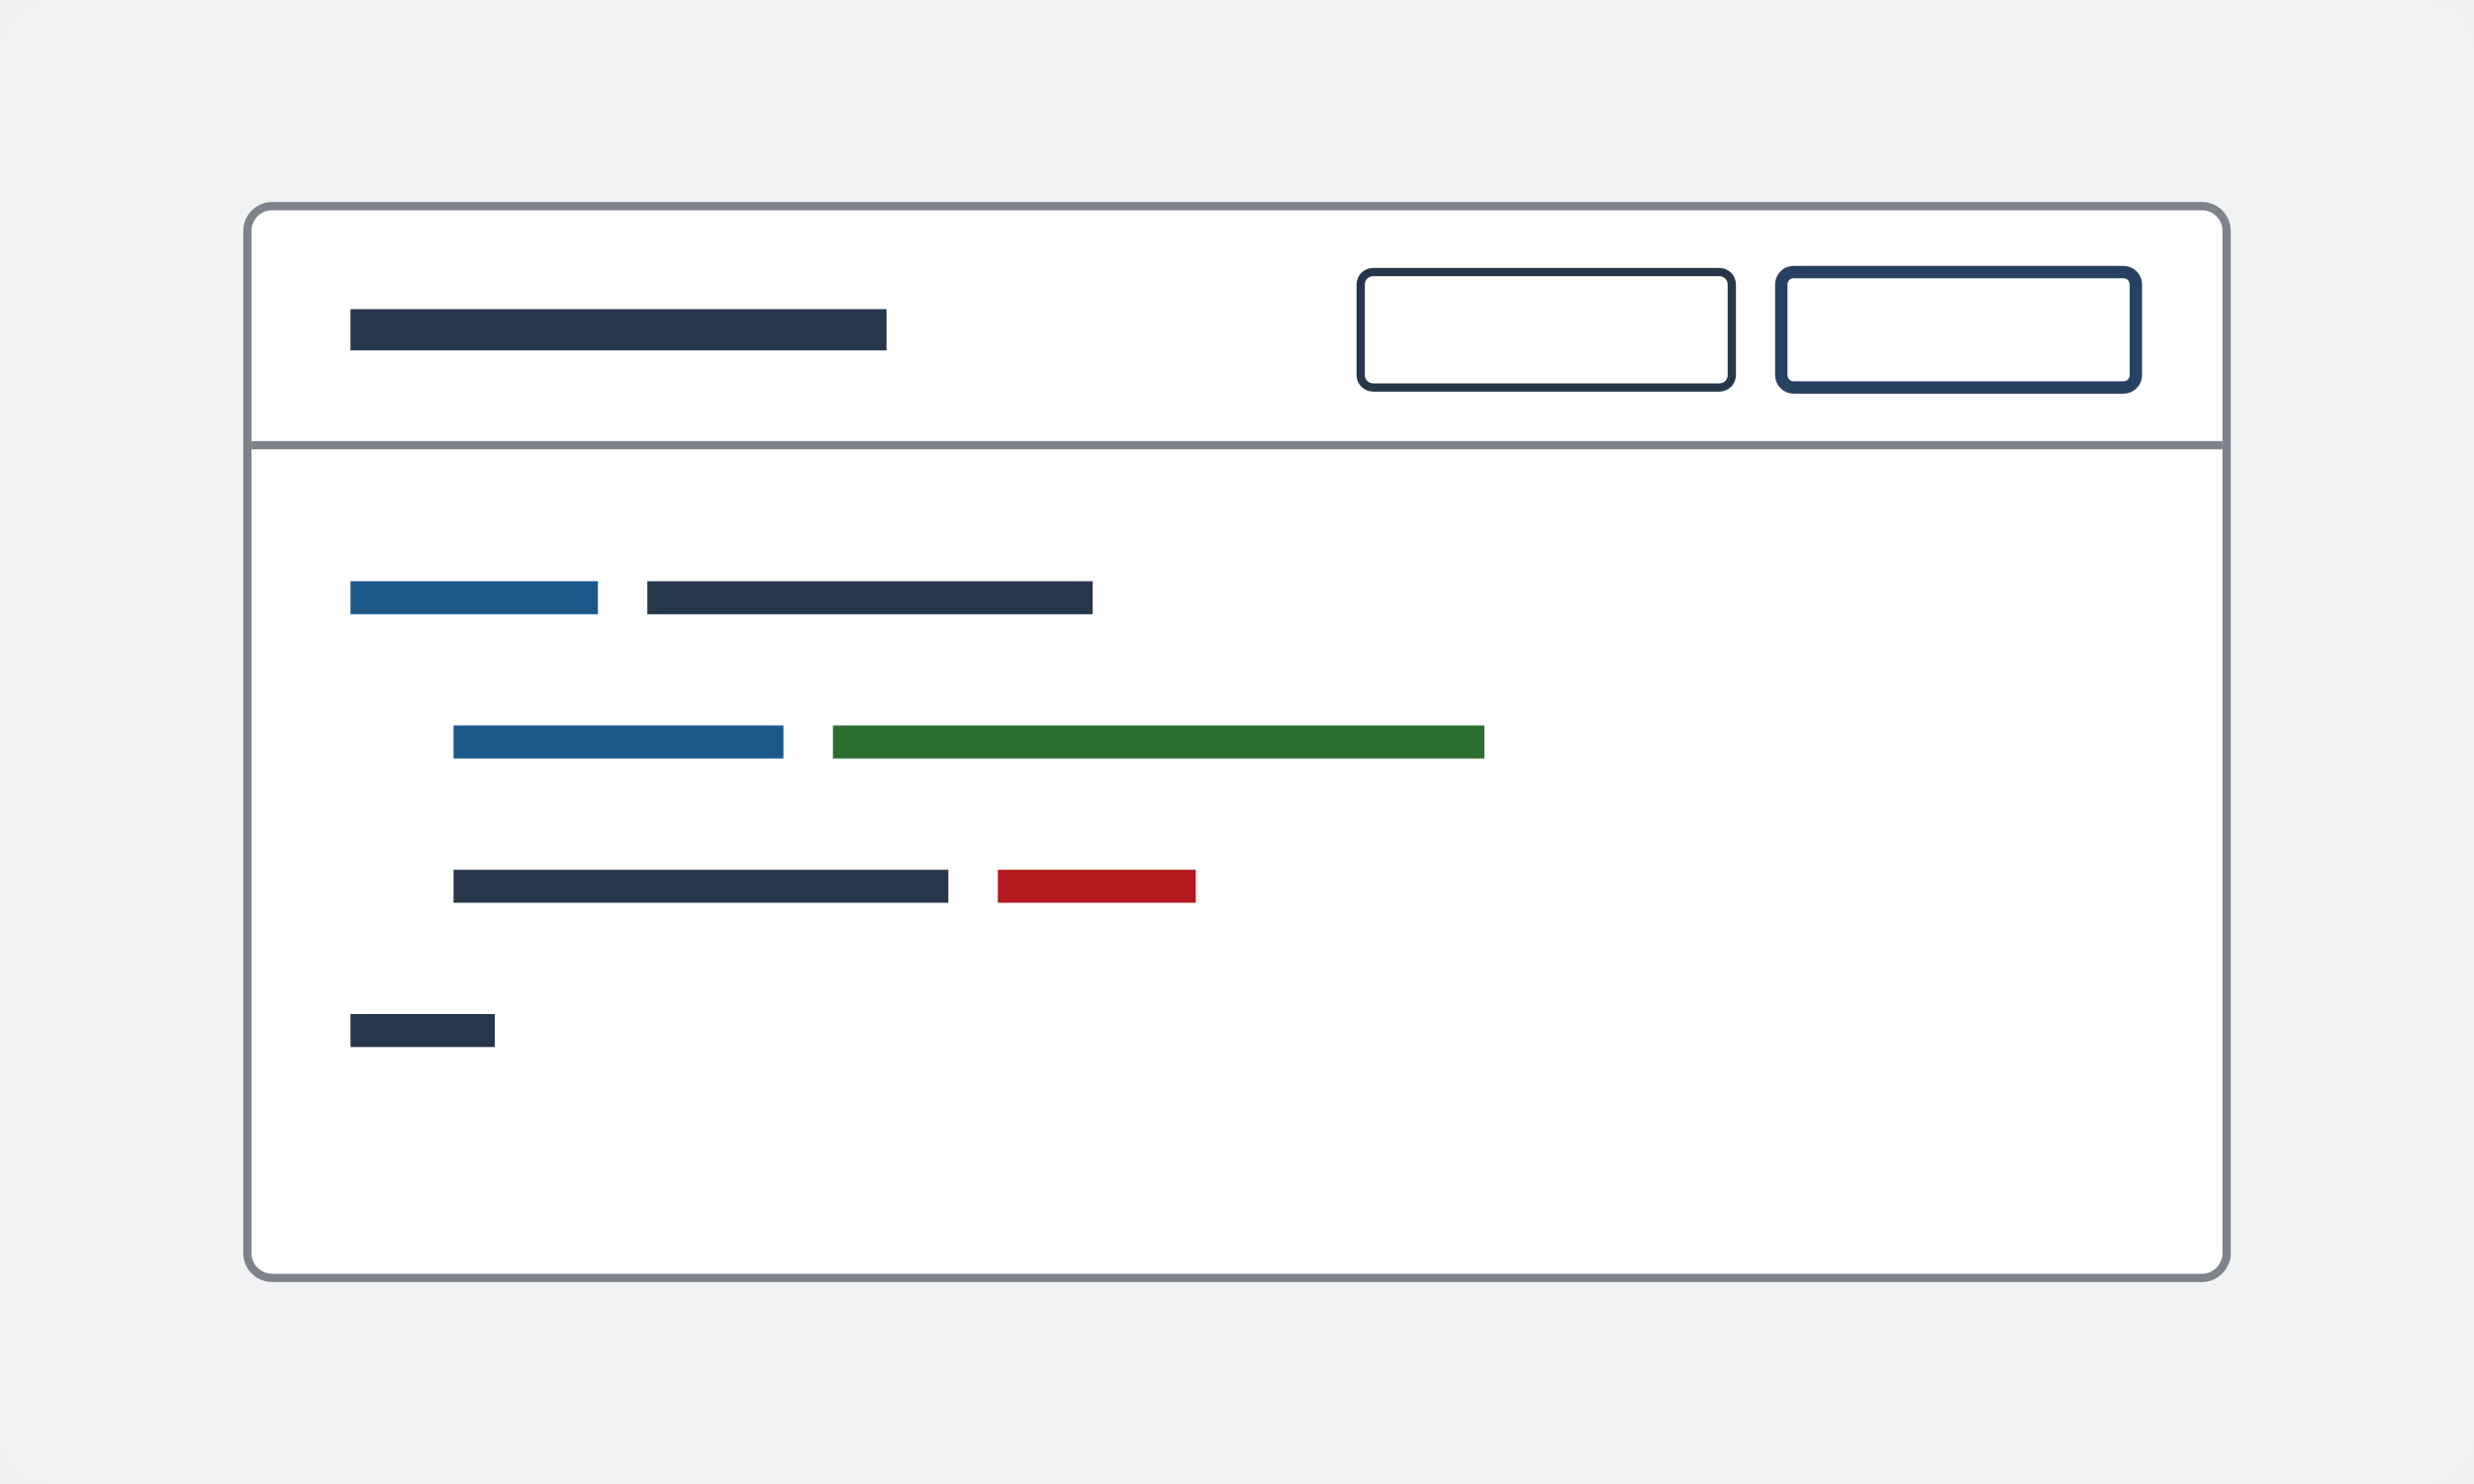
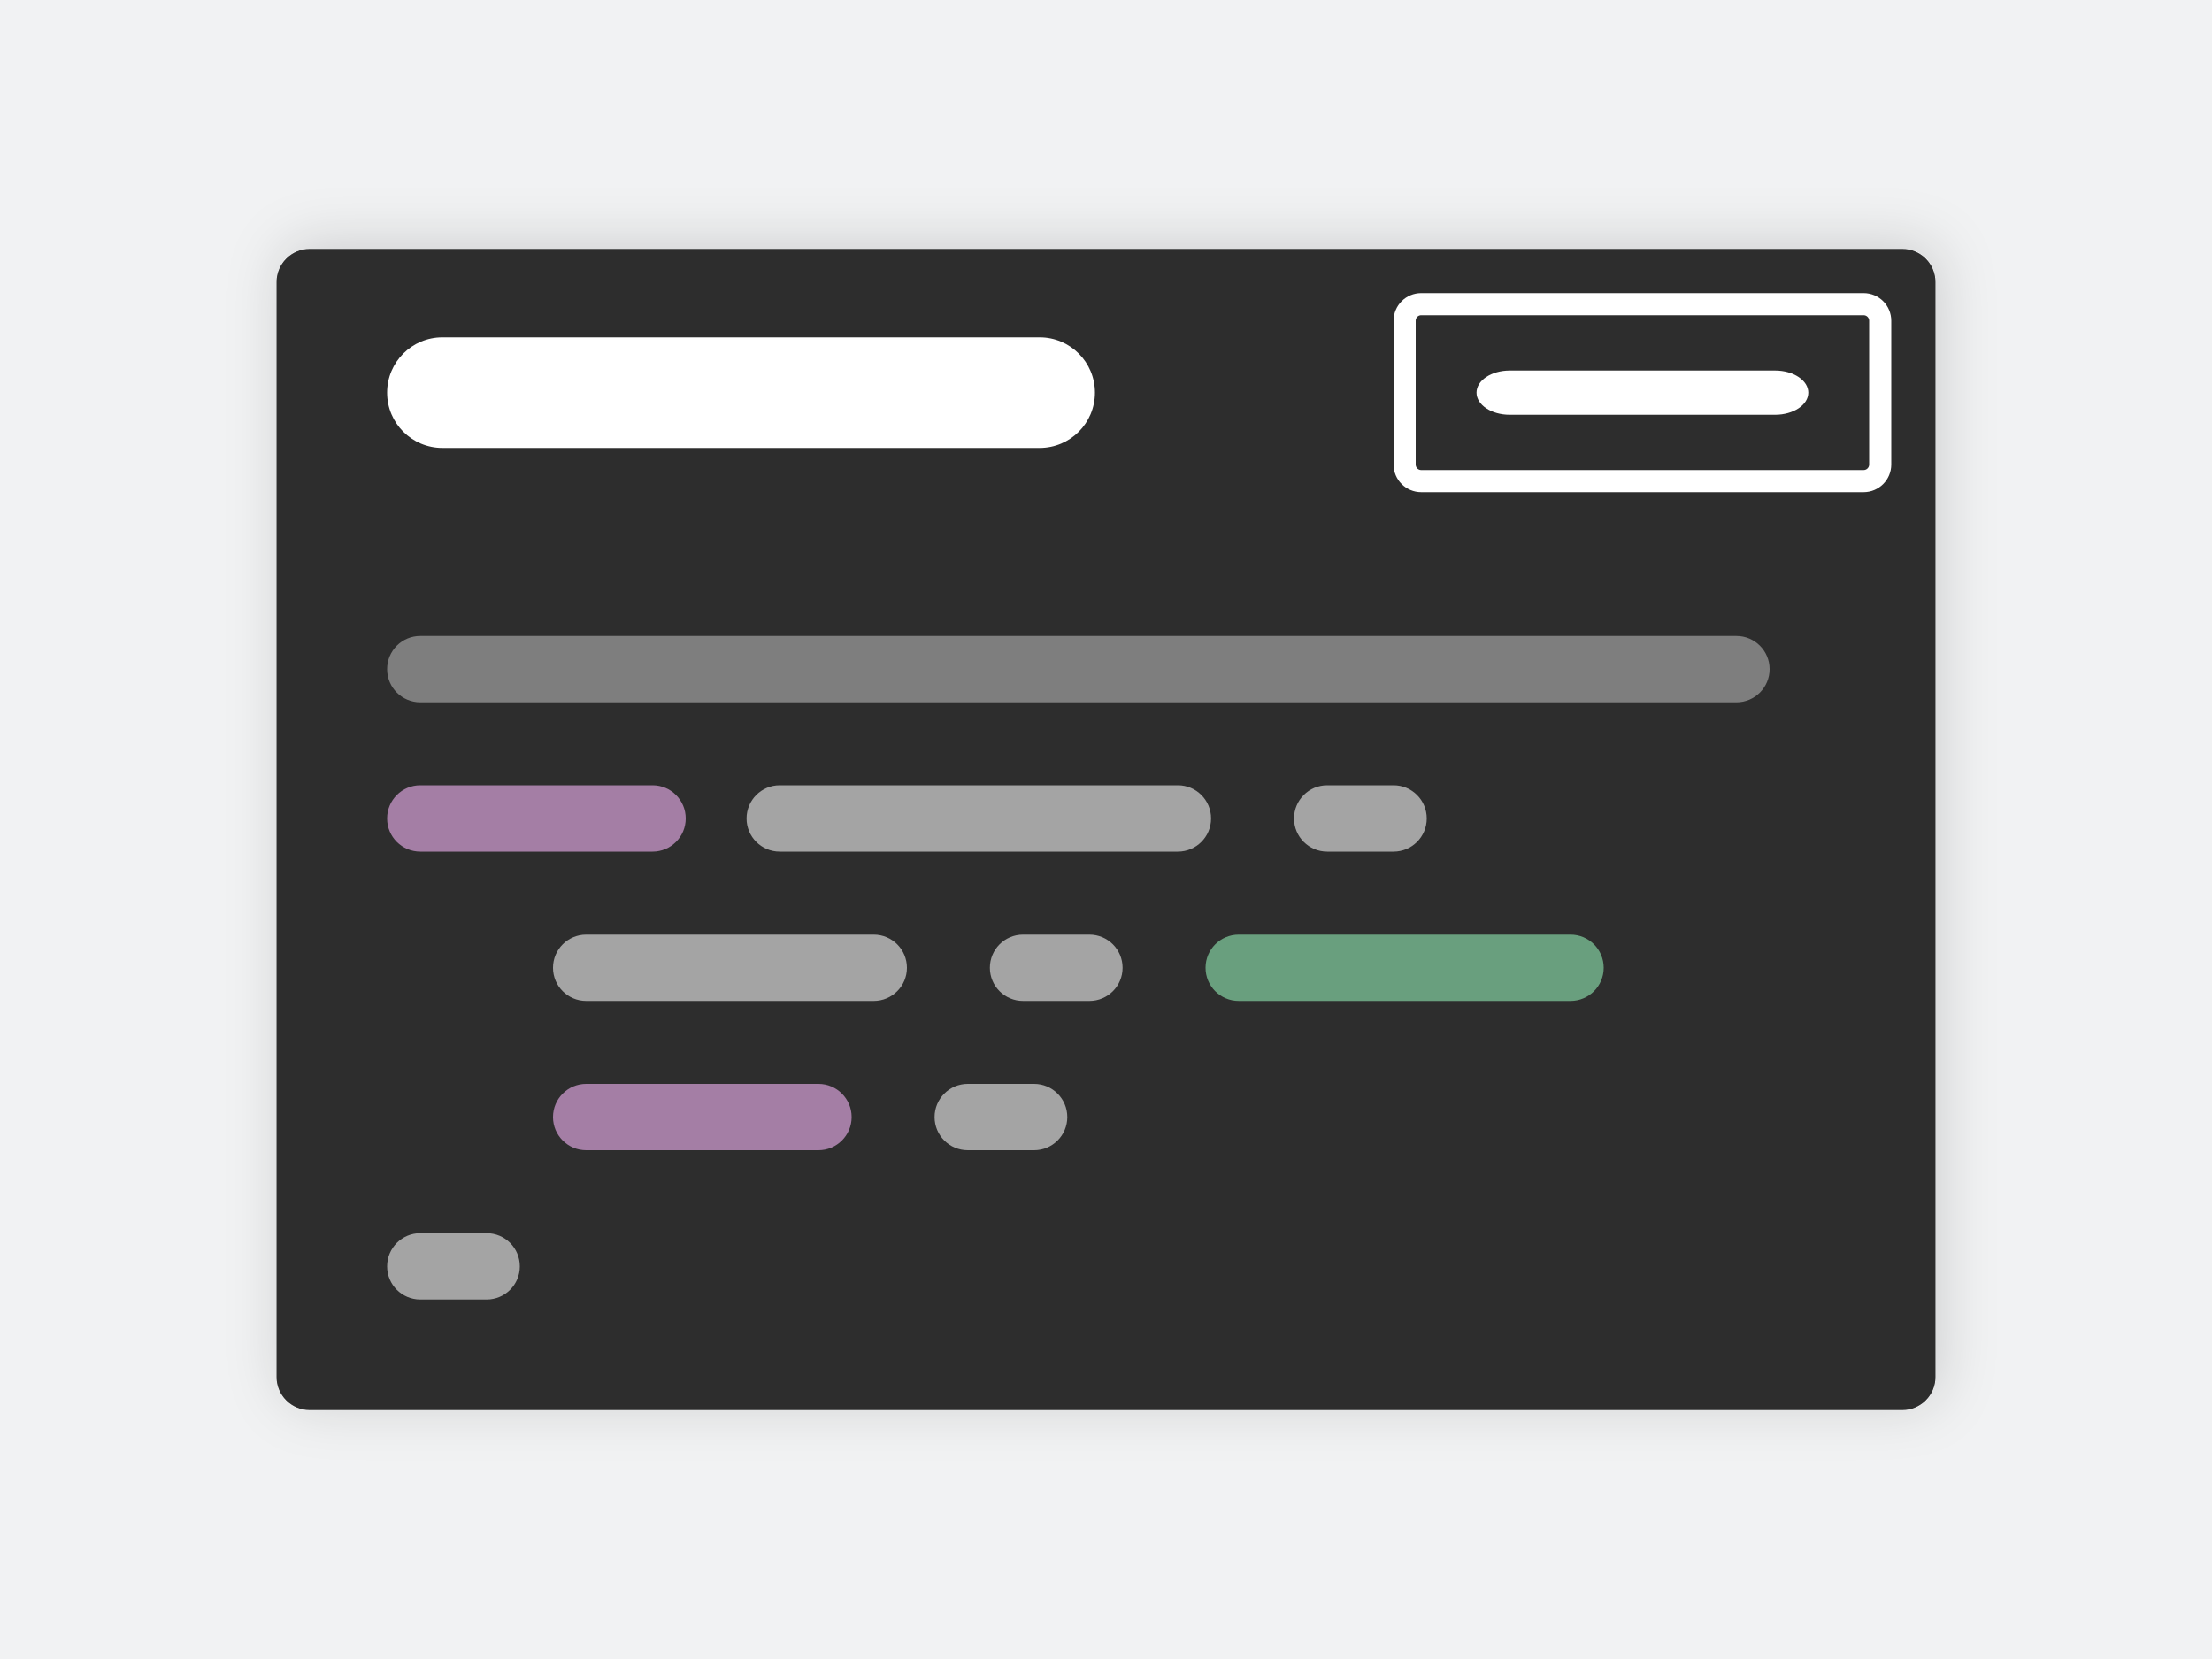
- <svg xmlns="http://www.w3.org/2000/svg" viewBox="0 0 600 360" fill="none">
-   <rect width="600" height="360" rx="12" fill="#f1f2f3" />
-   <rect x="60" y="50" width="480" height="260" rx="6" fill="white" stroke="#7d828b" stroke-width="2" />
-   <path d="M61 108H539" stroke="#7d828b" stroke-width="2" />
-   <path d="M85 80H215" stroke="#26374a" stroke-width="10" />
-   <rect x="330" y="66" width="90" height="28" rx="3" stroke="#26374a" stroke-width="2" />
-   <rect x="432" y="66" width="86" height="28" rx="3" stroke="#284162" stroke-width="3" />
-   <path d="M85 145H145" stroke="#1c578a" stroke-width="8" />
-   <path d="M157 145H265" stroke="#26374a" stroke-width="8" />
-   <path d="M110 180H190" stroke="#1c578a" stroke-width="8" />
-   <path d="M202 180H360" stroke="#2c6e2f" stroke-width="8" />
-   <path d="M110 215H230" stroke="#26374a" stroke-width="8" />
-   <path d="M242 215H290" stroke="#b3191e" stroke-width="8" />
-   <path d="M85 250H120" stroke="#26374a" stroke-width="8" />
+ <svg xmlns="http://www.w3.org/2000/svg" viewBox="0 0 400 300" fill="none">
+   <rect width="400" height="300" fill="#F1F2F3" />
+   <g filter="url(#filter0_d_9283_7669)">
+     <rect x="50" y="45" width="300" height="210" rx="6" fill="#2d2d2d" />
+     <rect x="70" y="61" width="128" height="20" rx="10" fill="white" />
+     <rect x="254" y="55" width="86" height="32" rx="3" stroke="white" stroke-width="4" />
+     <rect x="267" y="67" width="60" height="8" rx="6" fill="white" />
+     <rect x="70" y="115" width="250" height="12" rx="6" fill="#999" opacity="0.75" />
+     <rect x="70" y="142" width="54" height="12" rx="6" fill="#cc99cd" opacity="0.75" />
+     <rect x="135" y="142" width="84" height="12" rx="6" fill="#ccc" opacity="0.75" />
+     <rect x="234" y="142" width="24" height="12" rx="6" fill="#ccc" opacity="0.75" />
+     <rect x="100" y="169" width="64" height="12" rx="6" fill="#ccc" opacity="0.75" />
+     <rect x="179" y="169" width="24" height="12" rx="6" fill="#ccc" opacity="0.75" />
+     <rect x="218" y="169" width="72" height="12" rx="6" fill="#7ec699" opacity="0.75" />
+     <rect x="100" y="196" width="54" height="12" rx="6" fill="#cc99cd" opacity="0.75" />
+     <rect x="169" y="196" width="24" height="12" rx="6" fill="#ccc" opacity="0.75" />
+     <rect x="70" y="223" width="24" height="12" rx="6" fill="#ccc" opacity="0.75" />
+   </g>
+   <defs>
+     <filter id="filter0_d_9283_7669" x="20" y="20" width="360" height="260" filterUnits="userSpaceOnUse" color-interpolation-filters="sRGB">
+       <feFlood flood-opacity="0" result="BackgroundImageFix" />
+       <feColorMatrix in="SourceAlpha" type="matrix" values="0 0 0 0 0 0 0 0 0 0 0 0 0 0 0 0 0 0 127 0" result="hardAlpha" />
+       <feOffset dx="1" dy="-1" />
+       <feGaussianBlur stdDeviation="5" />
+       <feComposite in2="hardAlpha" operator="out" />
+       <feColorMatrix type="matrix" values="0 0 0 0 0 0 0 0 0 0 0 0 0 0 0 0 0 0 0.15 0" />
+       <feBlend mode="normal" in2="BackgroundImageFix" result="effect1_dropShadow_9283_7669" />
+       <feBlend mode="normal" in="SourceGraphic" in2="effect1_dropShadow_9283_7669" result="shape" />
+     </filter>
+   </defs>
</svg>
